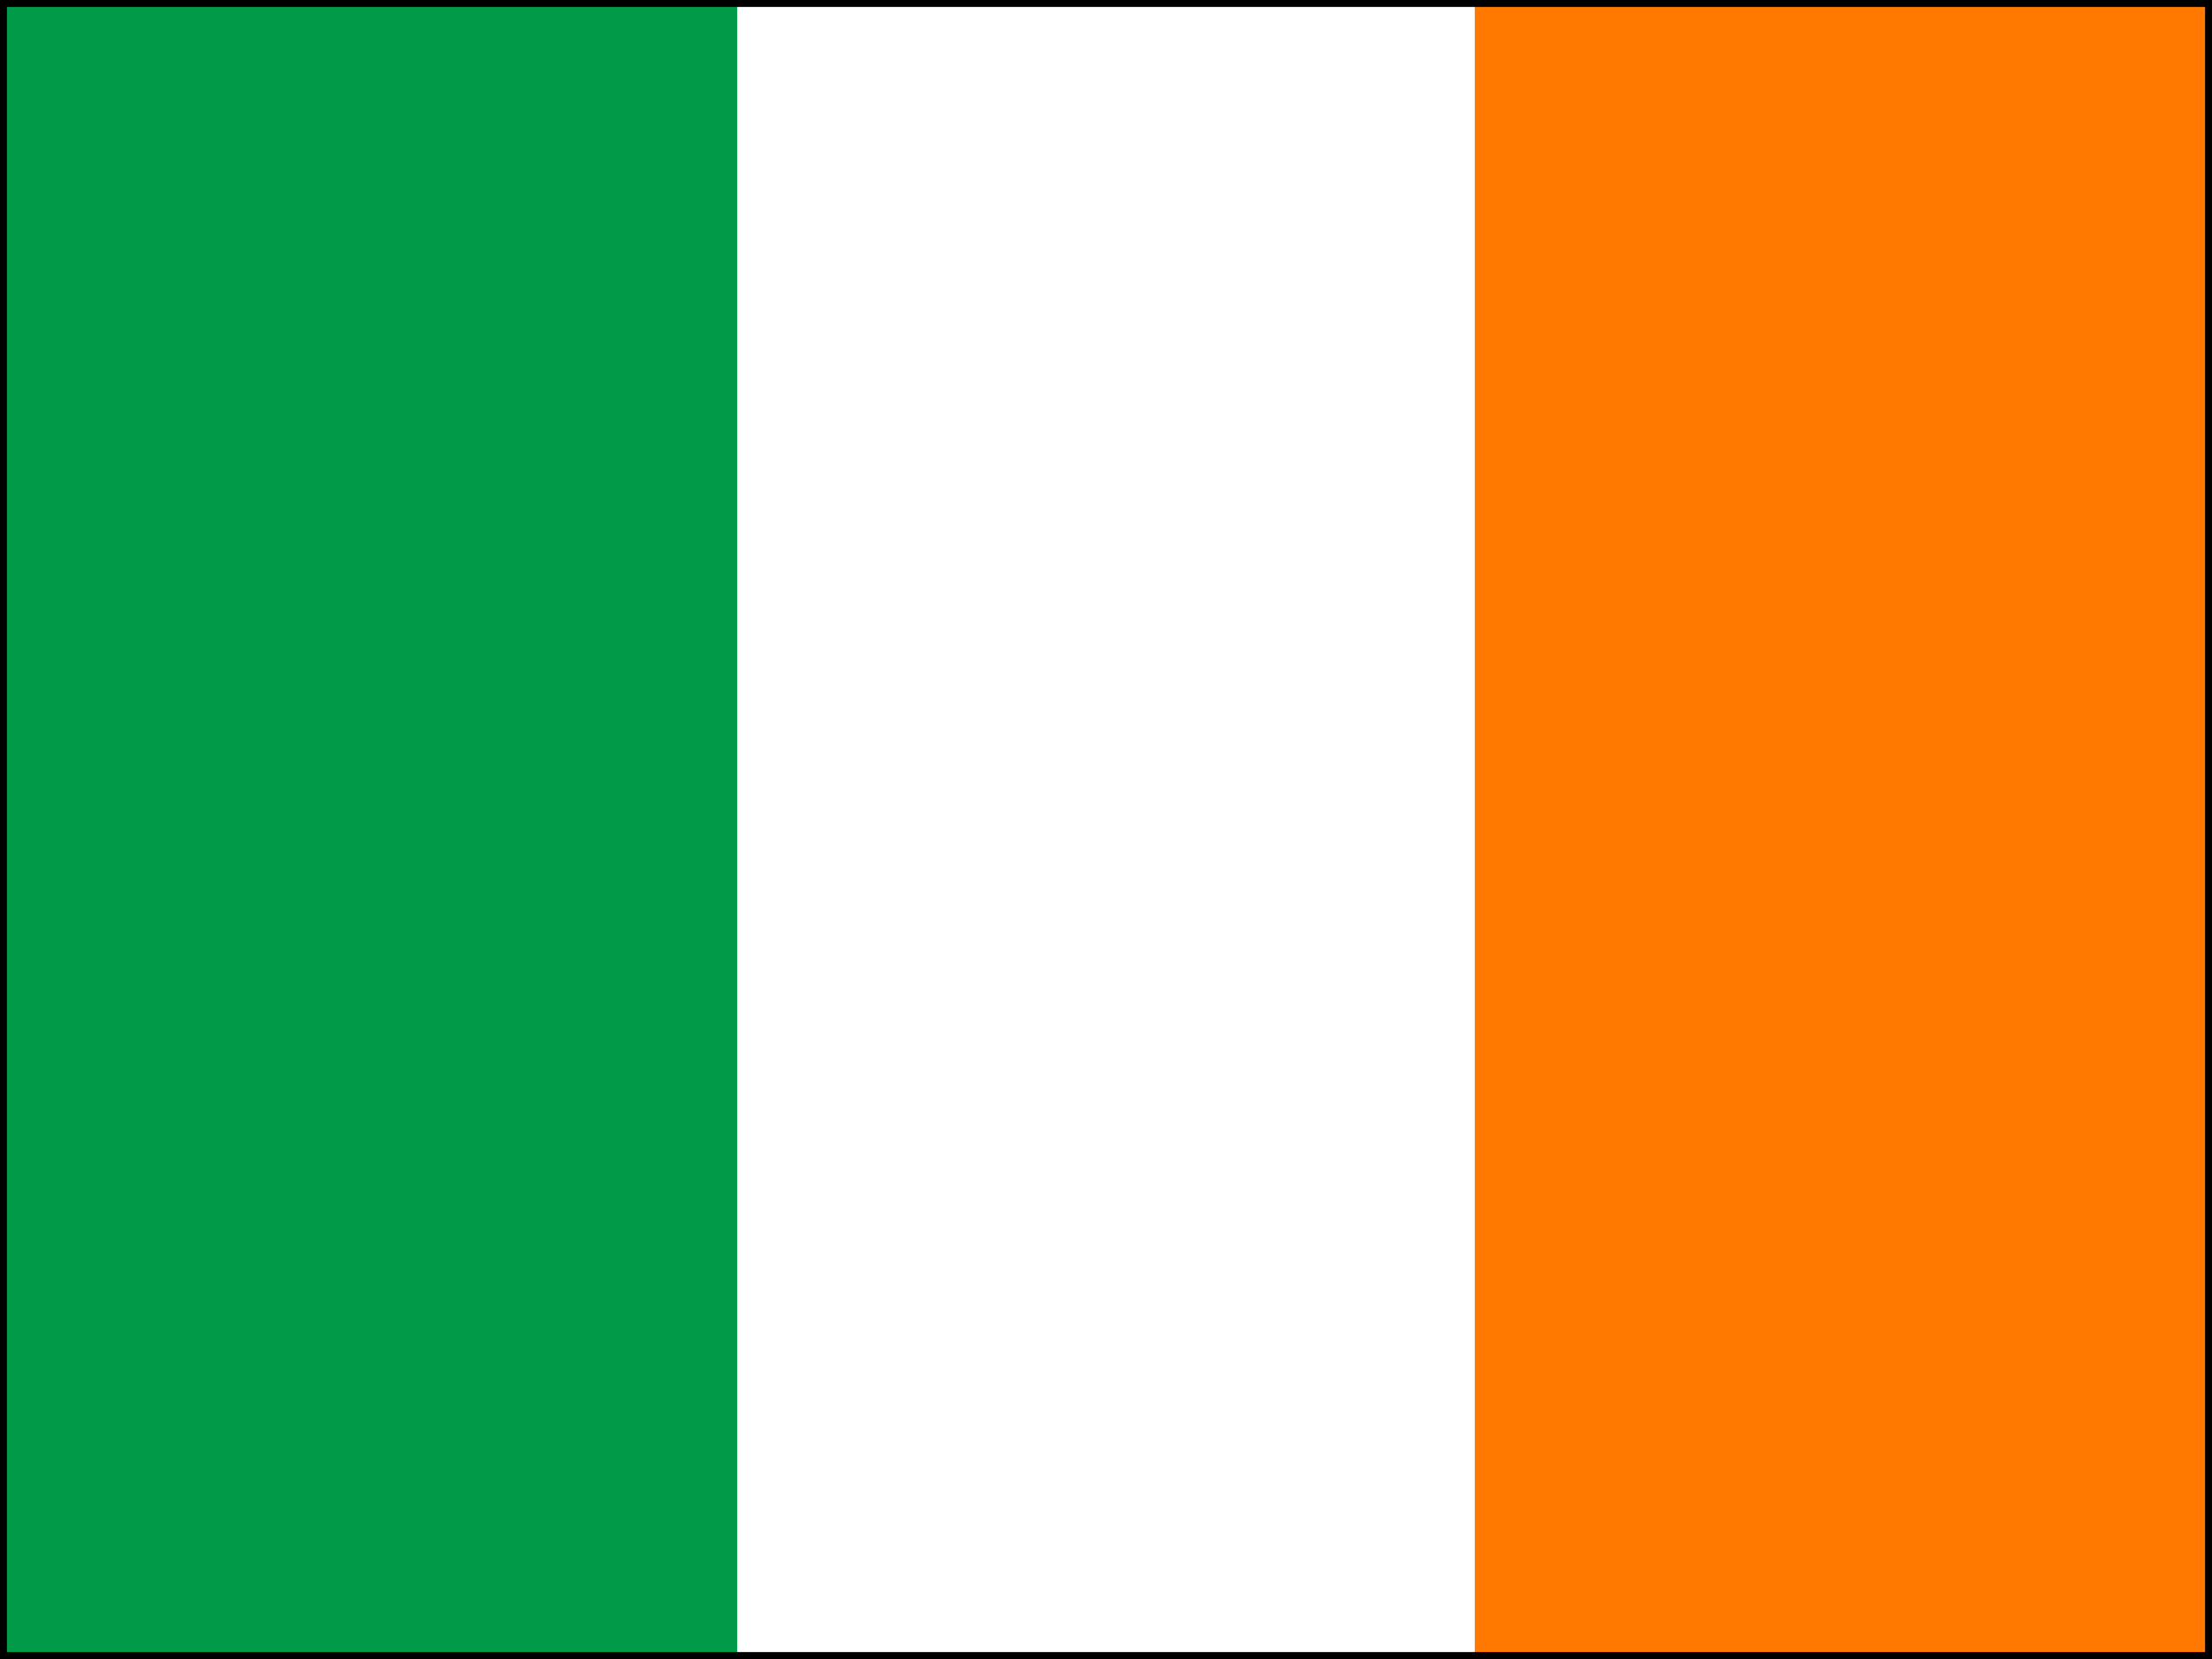
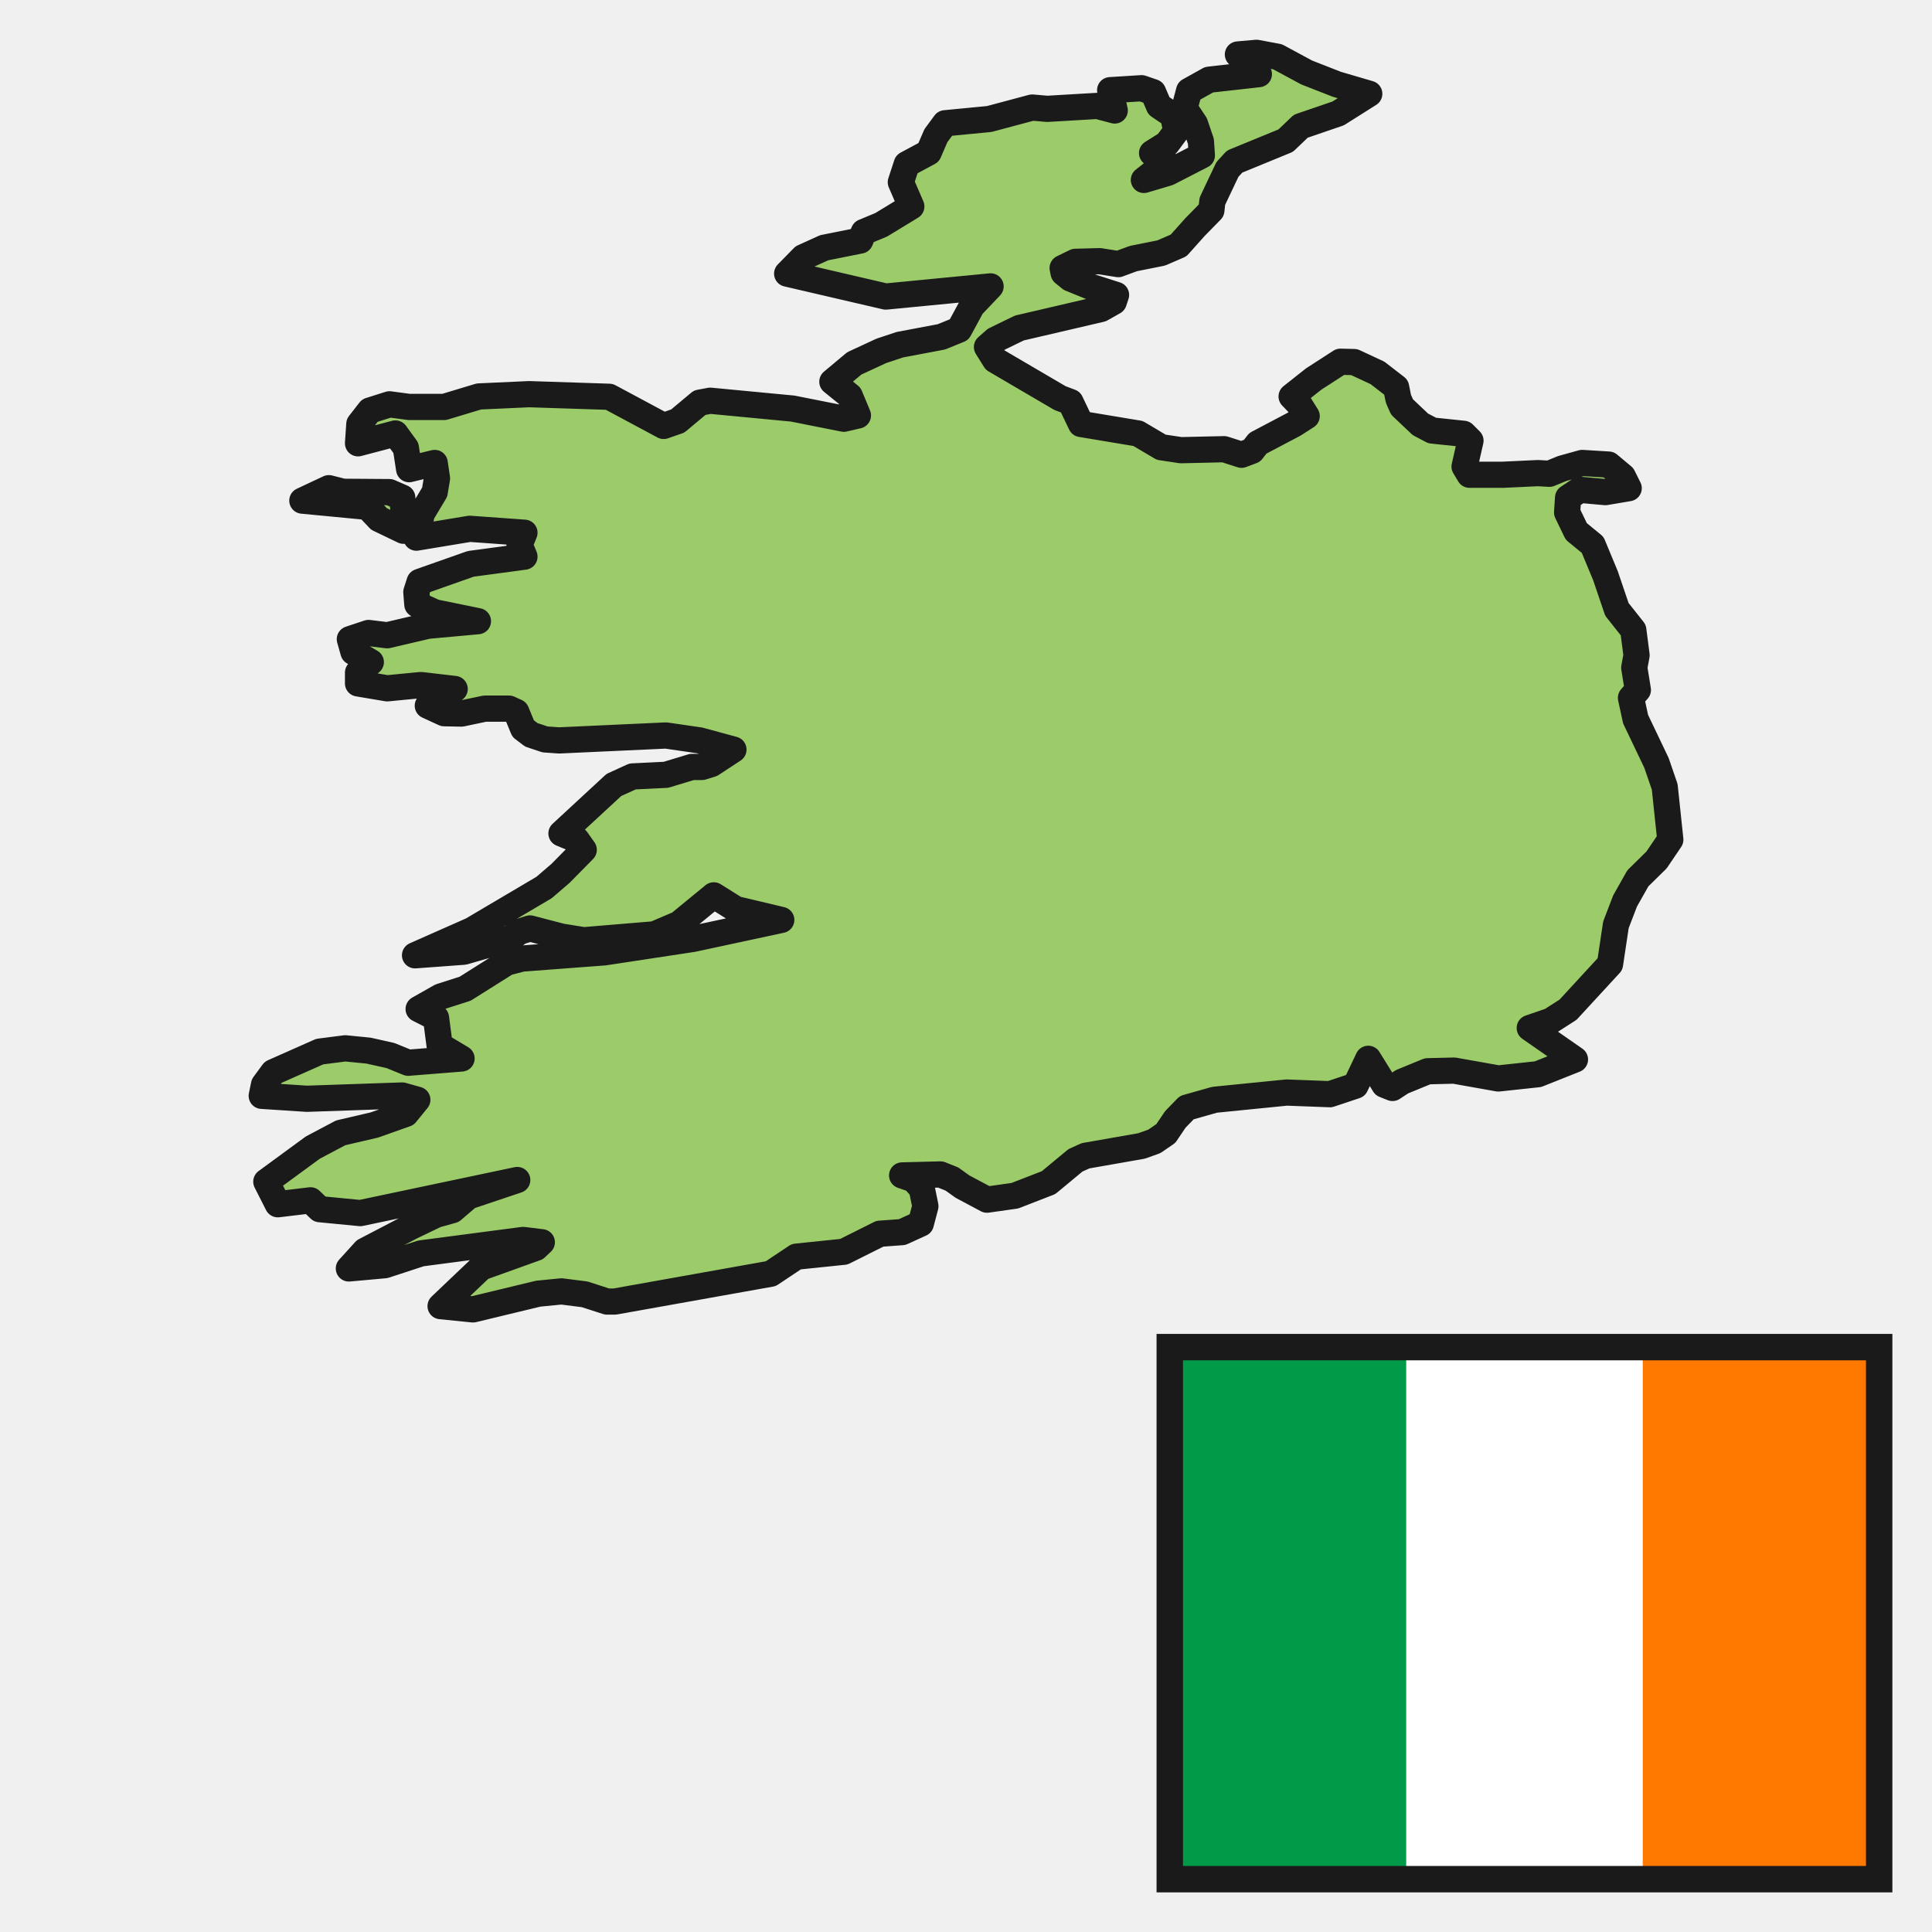
- <svg xmlns="http://www.w3.org/2000/svg" id="flag-icons-ie" viewBox="0 0 640 480">
-   <g fill-rule="evenodd" stroke-width="1pt">
-     <path fill="#fff" d="M0 0h640v480H0z" />
-     <path fill="#009A49" d="M0 0h213.3v480H0z" />
-     <path fill="#FF7900" d="M426.7 0H640v480H426.7z" />
+ <svg xmlns="http://www.w3.org/2000/svg" viewBox="0 0 512 512">
+   <g transform="translate(33.77 -41.73) scale(0.8681)">
+     <path d="M 353.6 91.0 L 338.0 97.4 L 335.8 99.8 L 331.2 109.5 L 330.9 112.3 L 325.9 117.4 L 320.9 123.0 L 315.6 125.3 L 307.1 127.0 L 302.5 128.7 L 296.8 127.8 L 289.4 128.0 L 285.5 129.9 L 285.8 131.4 L 287.9 133.1 L 294.3 135.7 L 301.8 138.1 L 301.1 140.2 L 297.2 142.4 L 272.3 148.2 L 264.9 151.8 L 262.4 154.0 L 264.9 158.0 L 284.7 169.6 L 287.9 170.8 L 291.1 177.5 L 308.5 180.4 L 315.6 184.6 L 321.6 185.5 L 334.8 185.2 L 340.1 186.9 L 343.3 185.7 L 345.1 183.4 L 356.1 177.6 L 360.0 175.1 L 357.8 171.6 L 355.4 169.1 L 362.1 163.8 L 370.3 158.5 L 374.5 158.6 L 381.6 161.9 L 387.3 166.3 L 388.0 169.8 L 389.1 172.3 L 394.7 177.6 L 398.3 179.5 L 407.9 180.5 L 410.0 182.6 L 408.2 190.5 L 409.7 193.0 L 419.9 193.0 L 430.6 192.5 L 434.1 192.7 L 438.0 191.1 L 444.1 189.4 L 452.2 189.9 L 456.5 193.5 L 458.3 197.1 L 451.2 198.3 L 443.4 197.6 L 439.8 200.0 L 439.5 204.5 L 442.3 210.3 L 447.3 214.4 L 451.2 223.8 L 454.7 234.1 L 459.7 240.4 L 460.7 248.1 L 460.0 251.9 L 461.1 258.7 L 459.0 261.1 L 460.4 267.6 L 466.8 281.0 L 469.3 288.3 L 471.0 304.4 L 466.8 310.6 L 461.1 316.2 L 457.2 323.1 L 454.4 330.4 L 452.6 342.4 L 439.8 356.3 L 434.5 359.7 L 428.1 361.9 L 441.9 371.5 L 430.6 376.0 L 418.5 377.3 L 405.0 374.9 L 396.9 375.1 L 389.1 378.3 L 386.2 380.2 L 383.7 379.2 L 378.8 371.3 L 374.9 379.5 L 367.1 382.1 L 353.9 381.6 L 331.9 383.8 L 323.4 386.2 L 319.9 389.8 L 317.0 394.1 L 313.5 396.5 L 309.6 397.9 L 292.5 400.9 L 289.4 402.3 L 281.2 409.1 L 270.9 413.1 L 262.4 414.3 L 254.9 410.3 L 251.7 408.0 L 248.2 406.6 L 236.5 406.9 L 240.0 408.1 L 242.5 410.9 L 243.6 416.3 L 242.2 421.6 L 236.5 424.2 L 229.7 424.7 L 218.7 430.2 L 204.2 431.7 L 196.4 436.9 L 148.8 445.4 L 146.4 445.4 L 139.6 443.2 L 132.5 442.3 L 125.4 443.0 L 105.5 447.8 L 95.6 446.8 L 108.0 435.0 L 124.7 429.0 L 126.5 427.3 L 120.8 426.6 L 89.6 430.7 L 78.6 434.3 L 67.6 435.3 L 72.5 429.9 L 86.7 422.5 L 94.2 418.9 L 99.2 417.5 L 104.1 413.3 L 119.0 408.3 L 71.1 418.4 L 58.7 417.2 L 55.9 414.5 L 45.9 415.7 L 42.4 408.8 L 56.6 398.4 L 65.1 393.9 L 75.4 391.5 L 85.0 388.1 L 88.5 383.8 L 83.9 382.5 L 54.8 383.5 L 41.0 382.6 L 41.7 379.2 L 44.5 375.4 L 58.7 369.1 L 66.5 368.1 L 73.6 368.8 L 80.3 370.3 L 85.7 372.5 L 102.0 371.2 L 95.3 367.2 L 94.2 358.8 L 88.9 356.1 L 95.6 352.3 L 103.1 349.9 L 115.8 341.9 L 120.4 340.7 L 145.6 338.8 L 172.6 334.7 L 199.6 328.9 L 185.7 325.6 L 179.0 321.4 L 168.4 330.1 L 160.9 333.3 L 139.3 335.1 L 132.5 334.0 L 122.9 331.5 L 119.7 332.5 L 116.9 334.5 L 102.7 338.6 L 87.8 339.7 L 105.2 332.0 L 127.2 319.0 L 132.2 314.7 L 139.3 307.5 L 137.1 304.4 L 132.5 302.5 L 148.5 287.7 L 154.2 285.1 L 164.4 284.6 L 172.3 282.2 L 175.4 282.2 L 178.3 281.3 L 185.0 276.9 L 174.7 274.1 L 164.4 272.6 L 131.8 274.1 L 127.5 273.8 L 123.3 272.4 L 120.8 270.5 L 118.7 265.4 L 116.5 264.4 L 109.1 264.4 L 102.0 265.9 L 96.7 265.8 L 91.7 263.5 L 99.9 258.4 L 89.6 257.2 L 79.3 258.2 L 70.4 256.7 L 70.4 253.4 L 74.3 250.2 L 69.0 247.1 L 67.9 243.2 L 73.6 241.3 L 79.3 242.0 L 91.7 239.1 L 107.0 237.7 L 93.8 235.0 L 88.5 232.6 L 88.2 228.8 L 89.2 225.7 L 104.8 220.2 L 121.2 218.0 L 119.7 214.4 L 121.2 210.7 L 104.5 209.5 L 88.2 212.2 L 89.9 204.8 L 93.8 198.3 L 94.5 194.1 L 93.8 189.4 L 86.0 191.3 L 85.0 184.8 L 81.8 180.4 L 70.4 183.4 L 70.8 177.5 L 74.0 173.4 L 80.0 171.5 L 86.0 172.3 L 96.7 172.3 L 107.3 169.1 L 122.6 168.4 L 147.1 169.2 L 163.7 178.1 L 168.0 176.6 L 174.7 171.0 L 177.9 170.4 L 203.1 172.8 L 218.7 175.9 L 223.0 174.9 L 220.5 168.9 L 215.2 164.6 L 221.9 159.0 L 230.1 155.2 L 235.8 153.3 L 248.5 150.9 L 253.9 148.7 L 257.8 141.5 L 263.5 135.5 L 231.5 138.6 L 201.4 131.6 L 206.3 126.6 L 212.7 123.7 L 223.7 121.5 L 224.8 118.9 L 230.1 116.7 L 239.3 111.1 L 236.1 103.7 L 237.9 98.2 L 244.6 94.6 L 246.8 89.5 L 249.6 85.7 L 263.1 84.4 L 276.2 80.9 L 280.8 81.3 L 296.1 80.4 L 301.4 81.8 L 300.0 75.6 L 309.6 75.0 L 313.1 76.2 L 314.9 80.4 L 319.2 83.3 L 320.2 88.1 L 317.4 91.9 L 312.8 94.8 L 317.0 97.7 L 310.3 103.0 L 317.7 100.8 L 328.0 95.5 L 327.7 91.2 L 325.9 85.9 L 322.7 81.1 L 324.1 75.8 L 330.2 72.4 L 345.4 70.7 L 339.0 64.7 L 344.7 64.2 L 351.1 65.4 L 360.0 70.2 L 369.2 73.8 L 379.1 76.7 L 369.6 82.7 L 358.2 86.6 L 353.6 91.0 Z M 84.6 207.2 L 84.3 210.1 L 76.8 206.5 L 73.3 202.8 L 53.4 200.9 L 61.5 197.1 L 65.8 198.2 L 80.0 198.3 L 83.9 200.0 L 84.6 207.2 Z" fill="#9ccb6a" stroke="#1a1a1a" stroke-width="8" stroke-linejoin="round" fill-rule="evenodd" />
  </g>
-   <rect x="1" y="1" width="638" height="478" fill="none" stroke="#000000" stroke-width="2" />
+   <rect x="310" y="357" width="188" height="141" fill="#ffffff" />
+   <g transform="translate(310 357) scale(0.29375)">
+     <g fill-rule="evenodd" stroke-width="1pt">
+       <path fill="#fff" d="M0 0h640v480H0z" />
+       <path fill="#009A49" d="M0 0h213.3v480H0z" />
+       <path fill="#FF7900" d="M426.7 0H640v480H426.7z" />
+     </g>
+     <rect x="1" y="1" width="638" height="478" fill="none" stroke="#000000" stroke-width="2" />
+   </g>
+   <rect x="310" y="357" width="188" height="141" fill="none" stroke="#1a1a1a" stroke-width="7" />
</svg>
